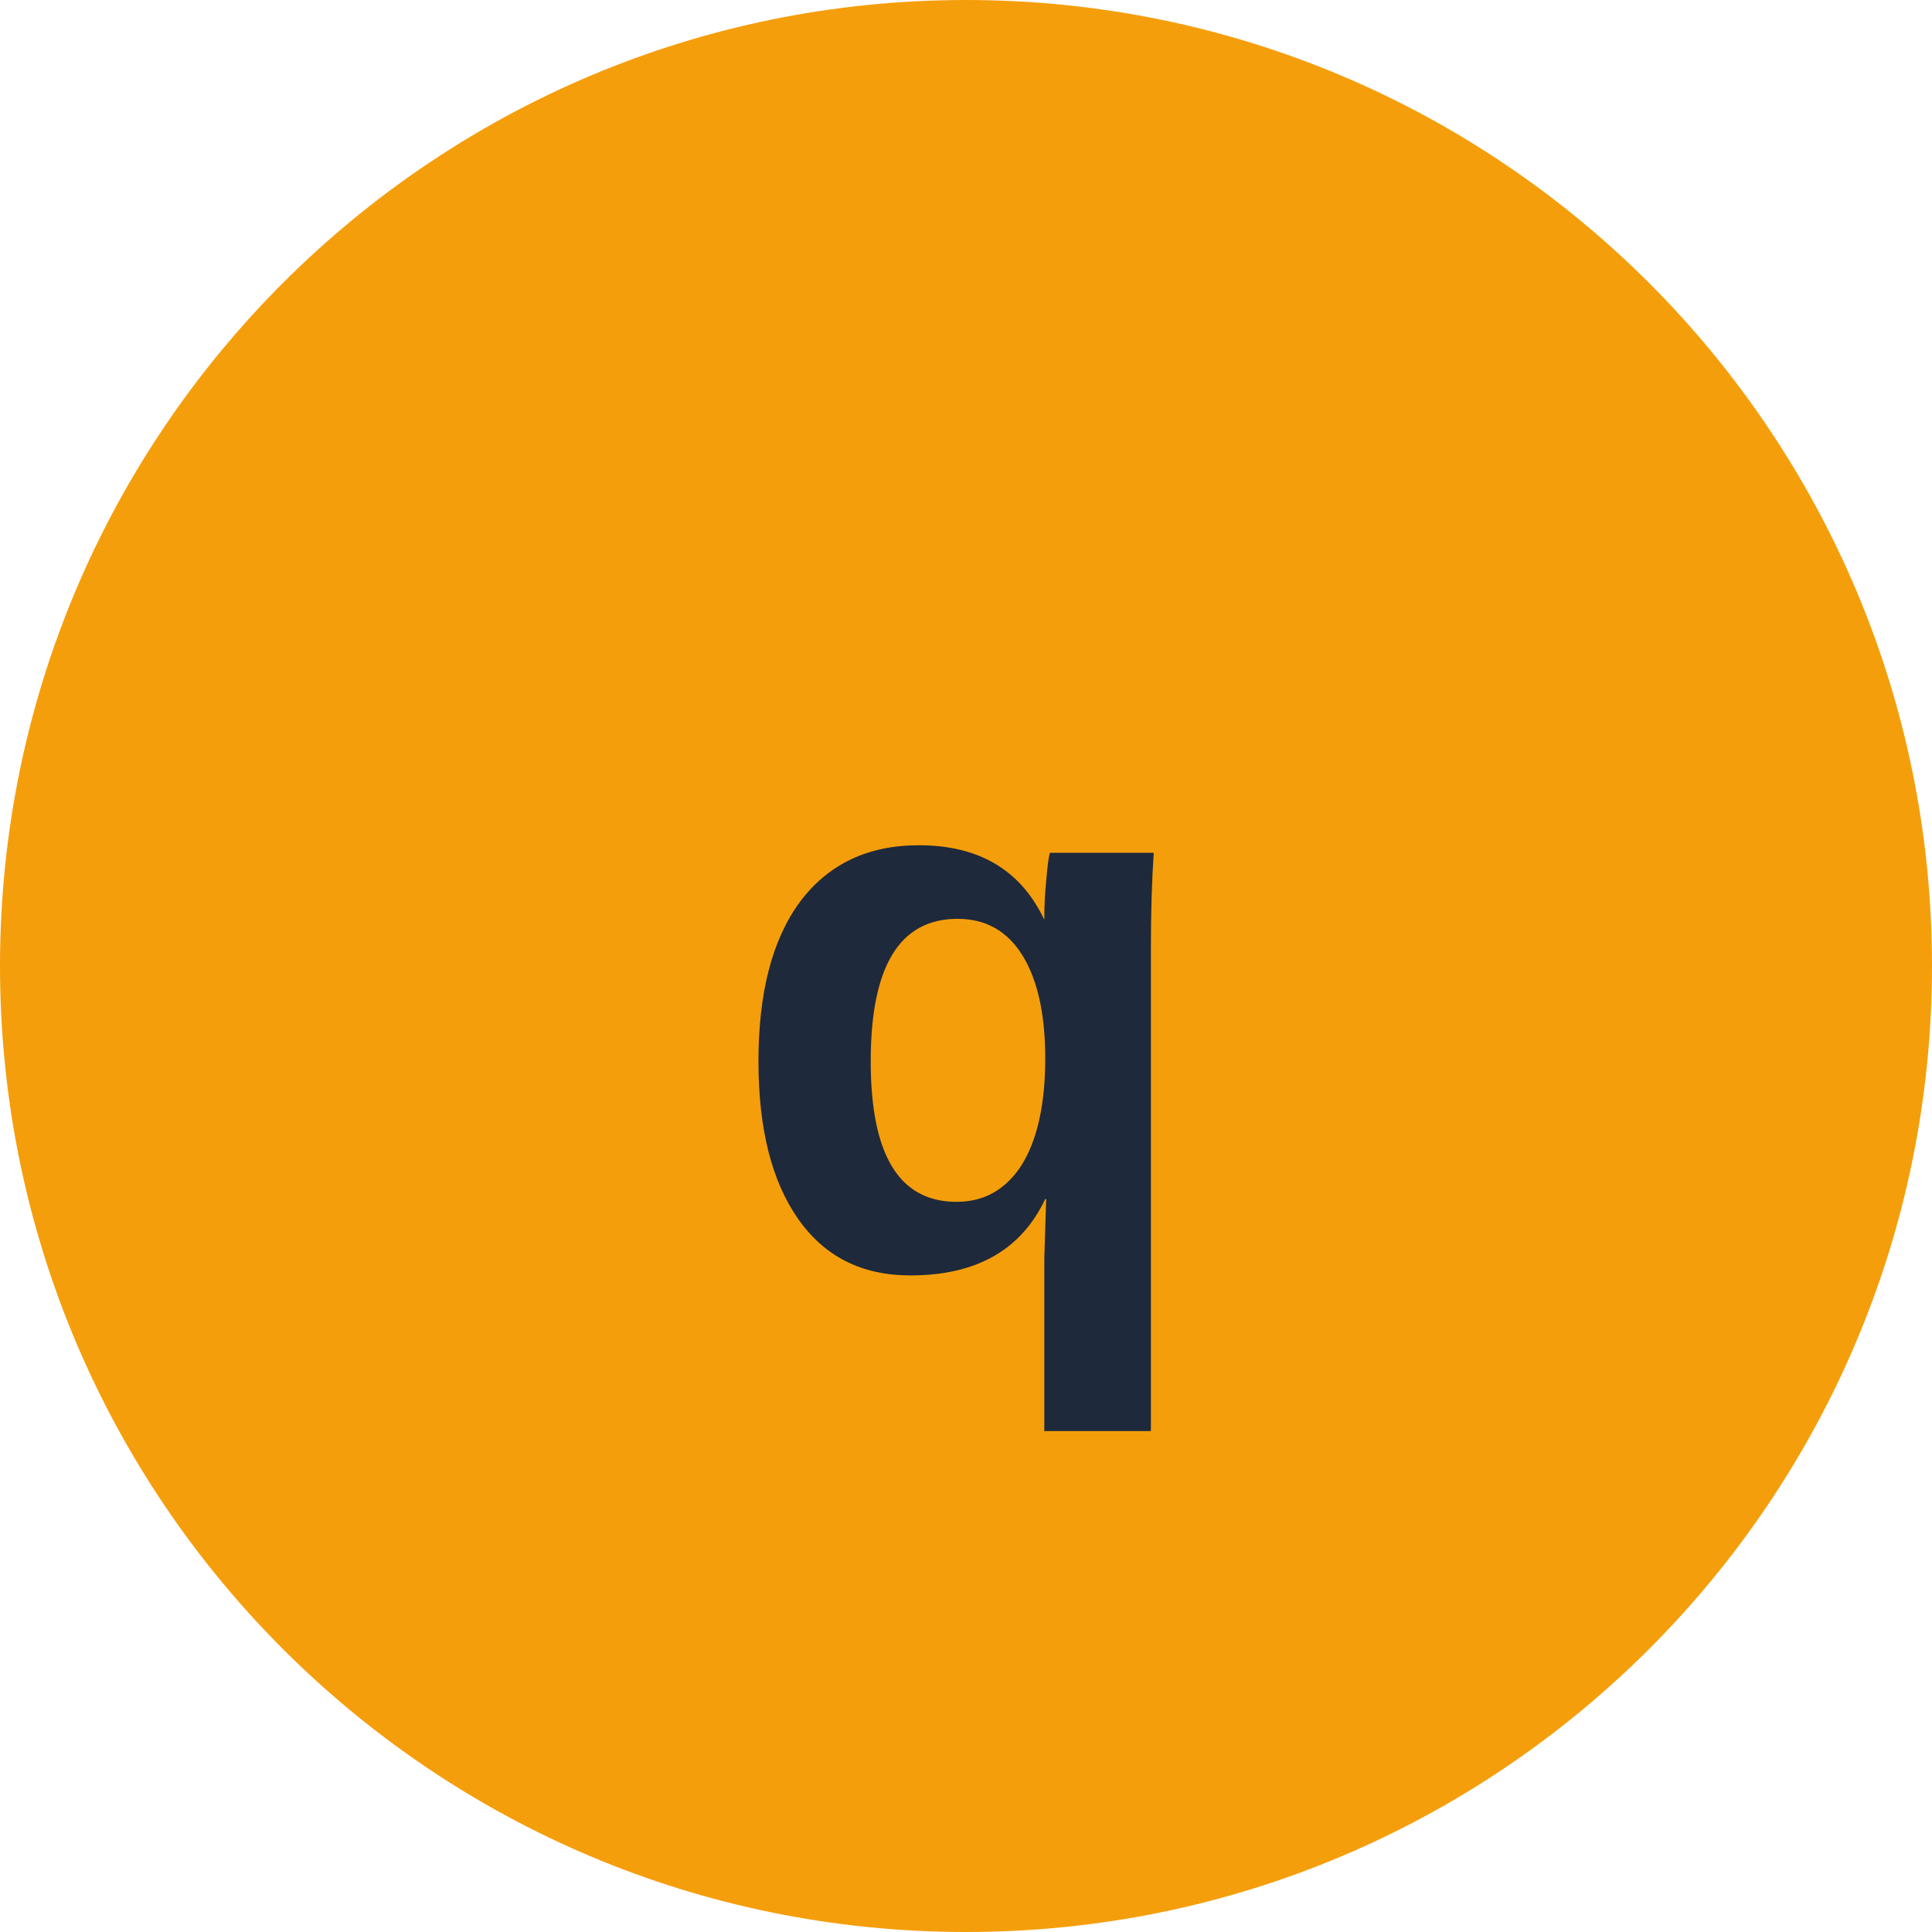
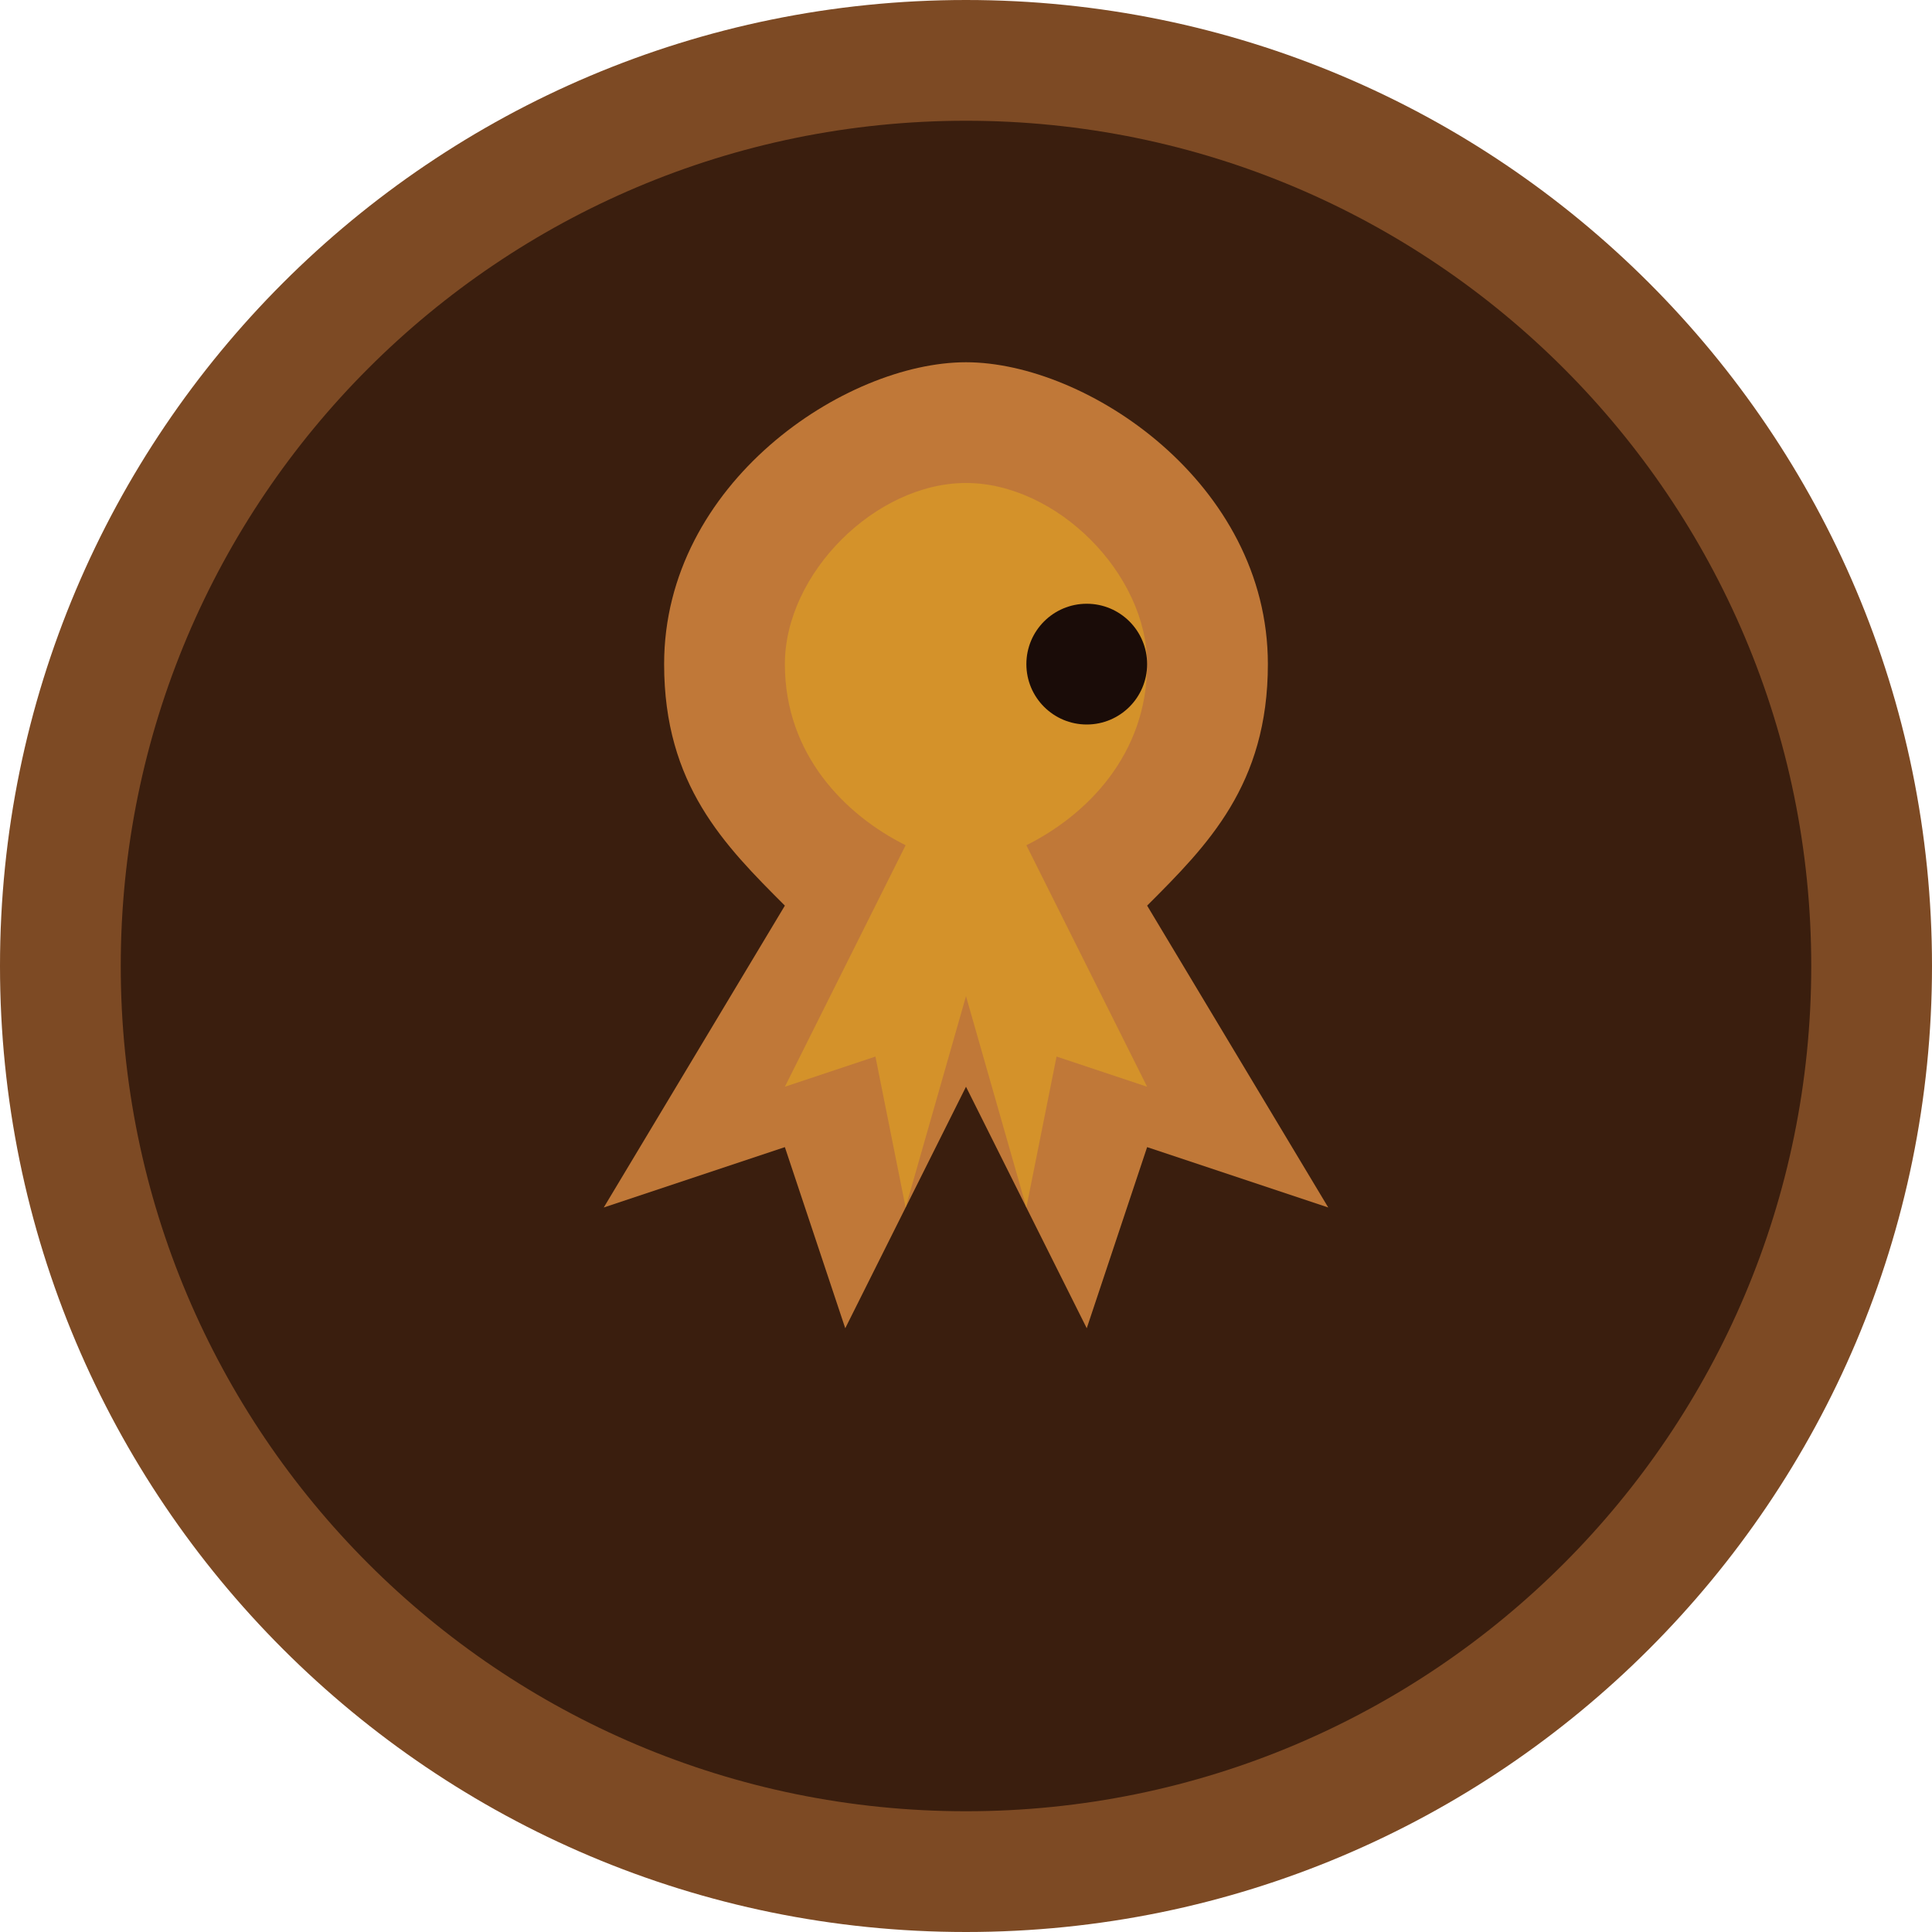
<svg xmlns="http://www.w3.org/2000/svg" viewBox="0 0 32 32" fill="none">
-   <circle cx="16" cy="16" r="16" fill="#f59e0b" />
-   <text x="16" y="21" text-anchor="middle" font-family="Arial,sans-serif" font-weight="bold" font-size="13" fill="#1e293b">q</text>
+   <circle cx="16" cy="16" r="16" fill="#7d4a24" />
+   <circle cx="16" cy="16" r="14" fill="#3a1e0e" />
+   <path d="M16 6 C18 6 21 8 21 11 C21 13 20 14 19 15 L22 20 L19 19 L18 22 L16 18 L14 22 L13 19 L10 20 L13 15 C12 14 11 13 11 11 C11 8 14 6 16 6 Z" fill="#c07838" />
+   <path d="M16 8 C17.5 8 19 9.5 19 11 C19 12.5 18 13.5 17 14 L19 18 L17.5 17.5 L17 20 L16 16.5 L15 20 L14.5 17.5 L13 18 L15 14 C14 13.5 13 12.5 13 11 C13 9.5 14.5 8 16 8 Z" fill="#d4922a" />
+   <circle cx="18" cy="11" r="1" fill="#1a0c08" />
</svg>
